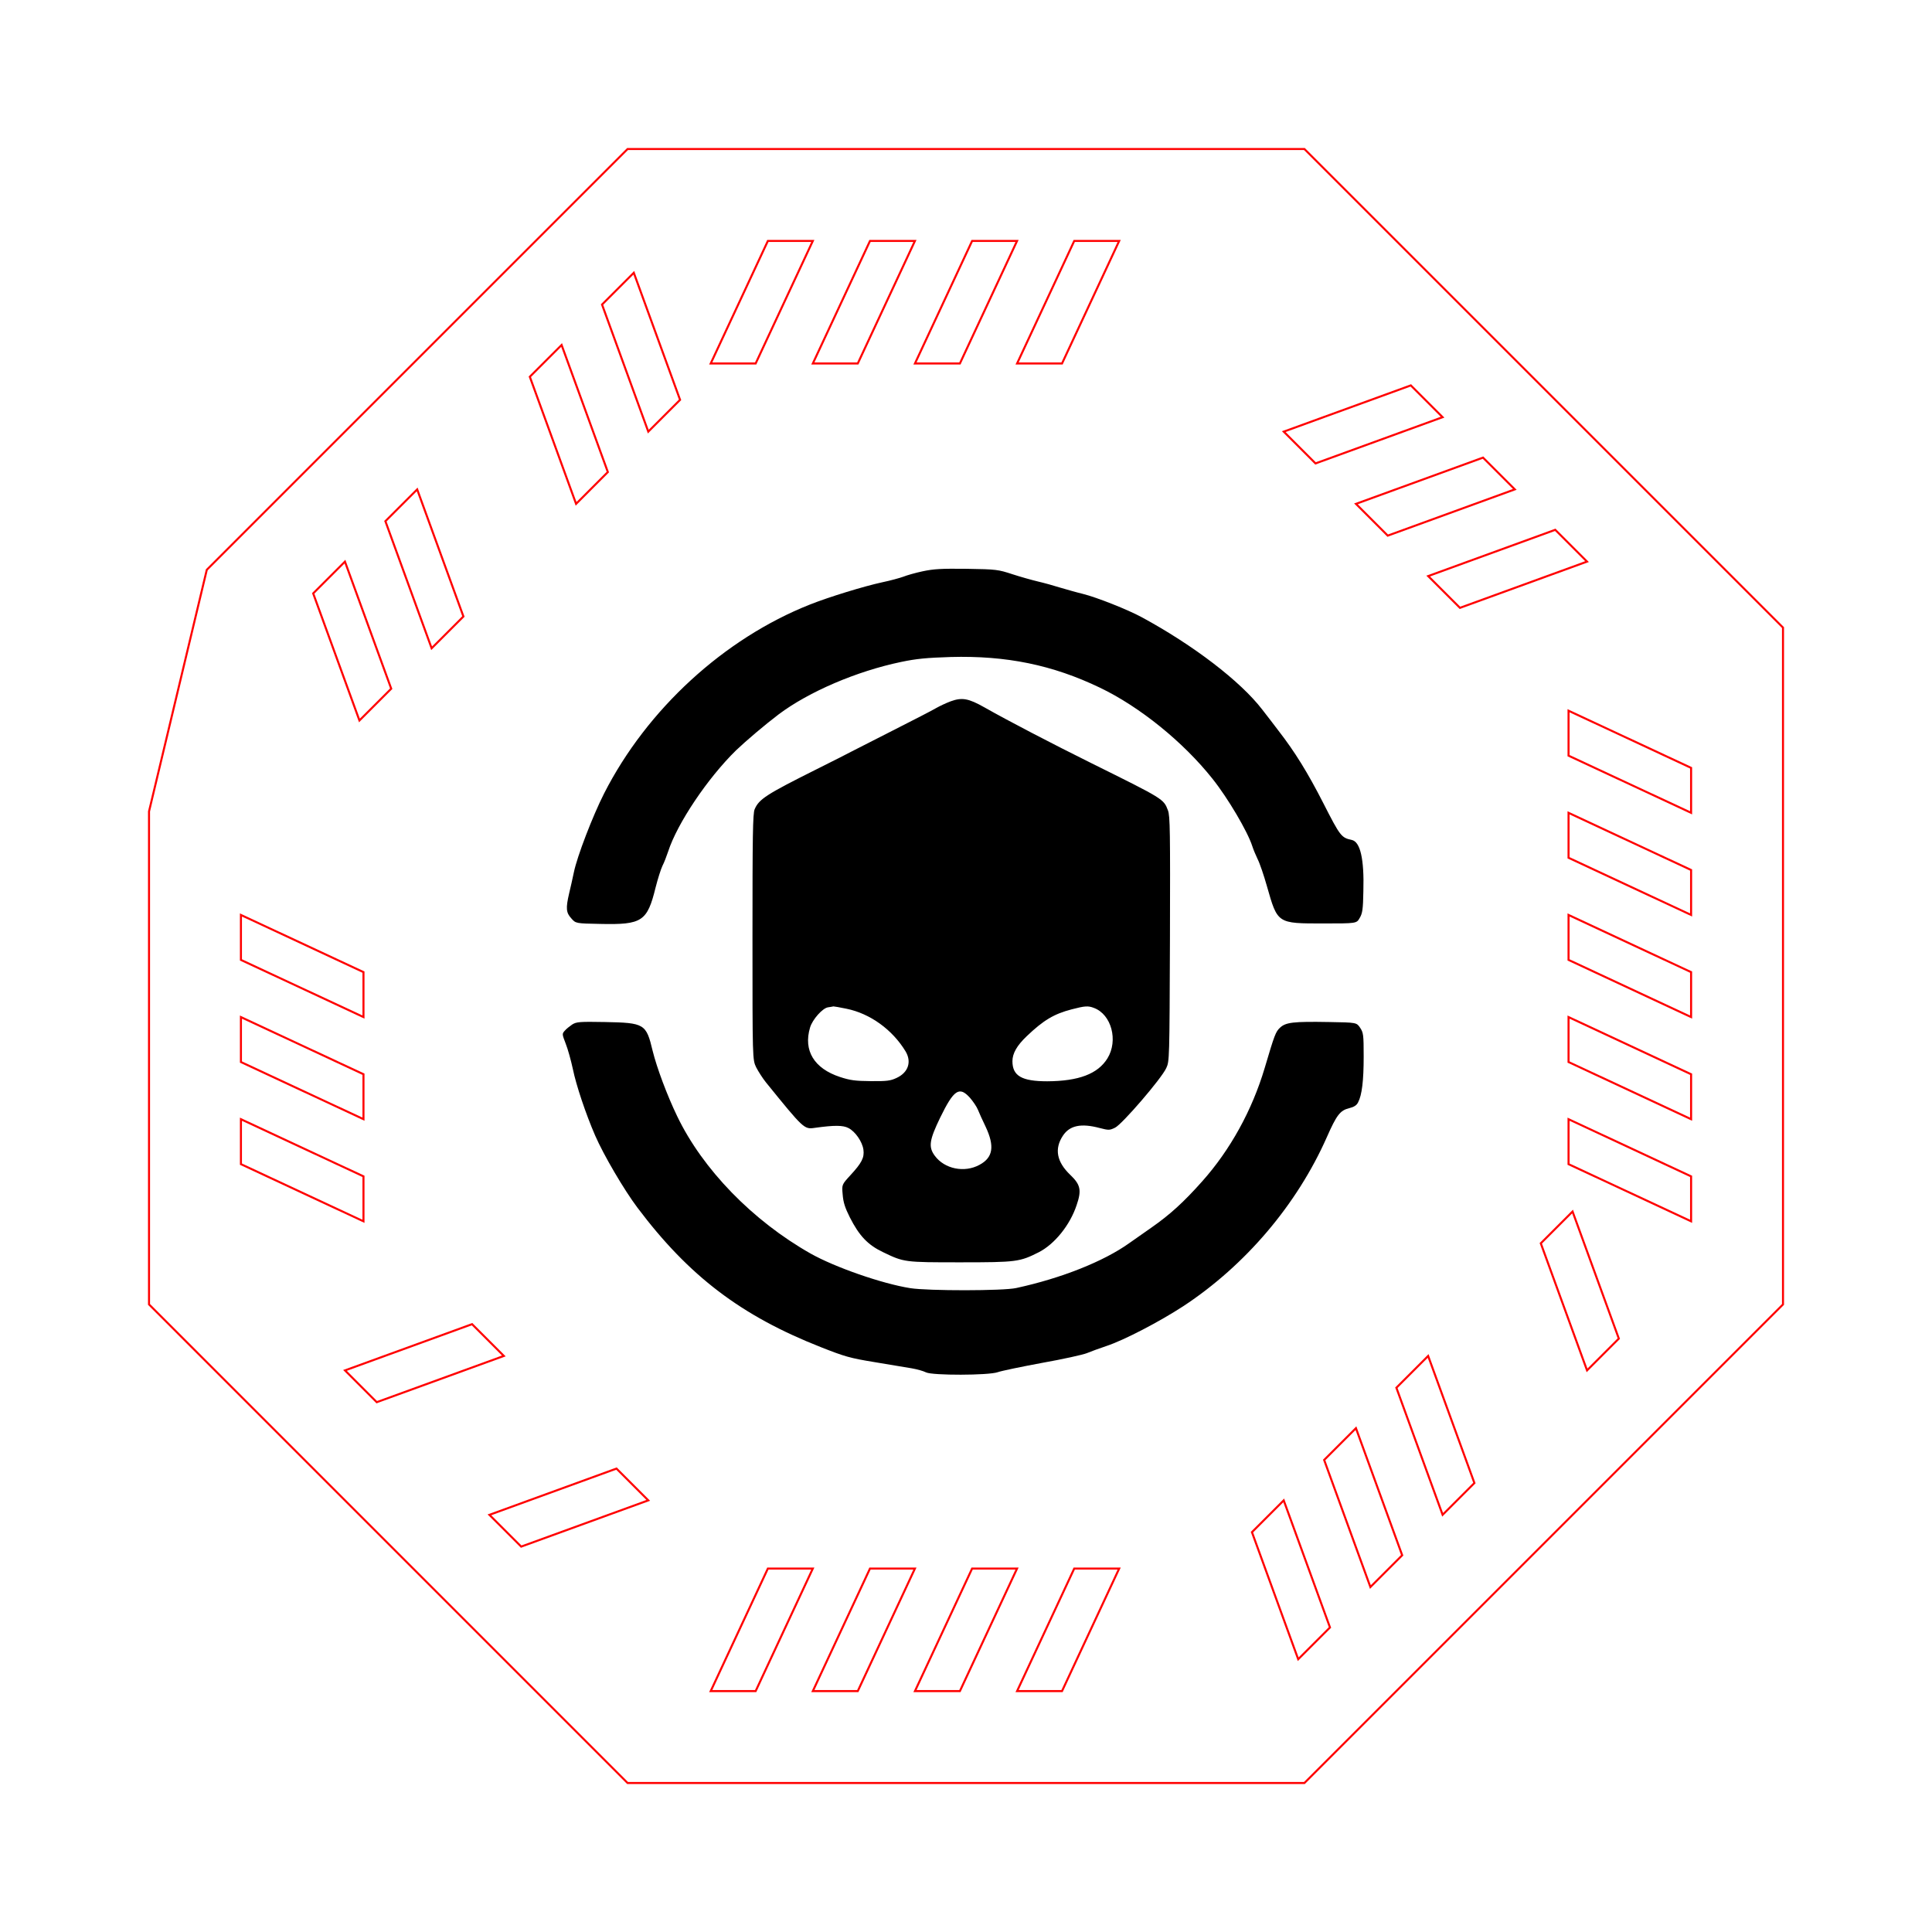
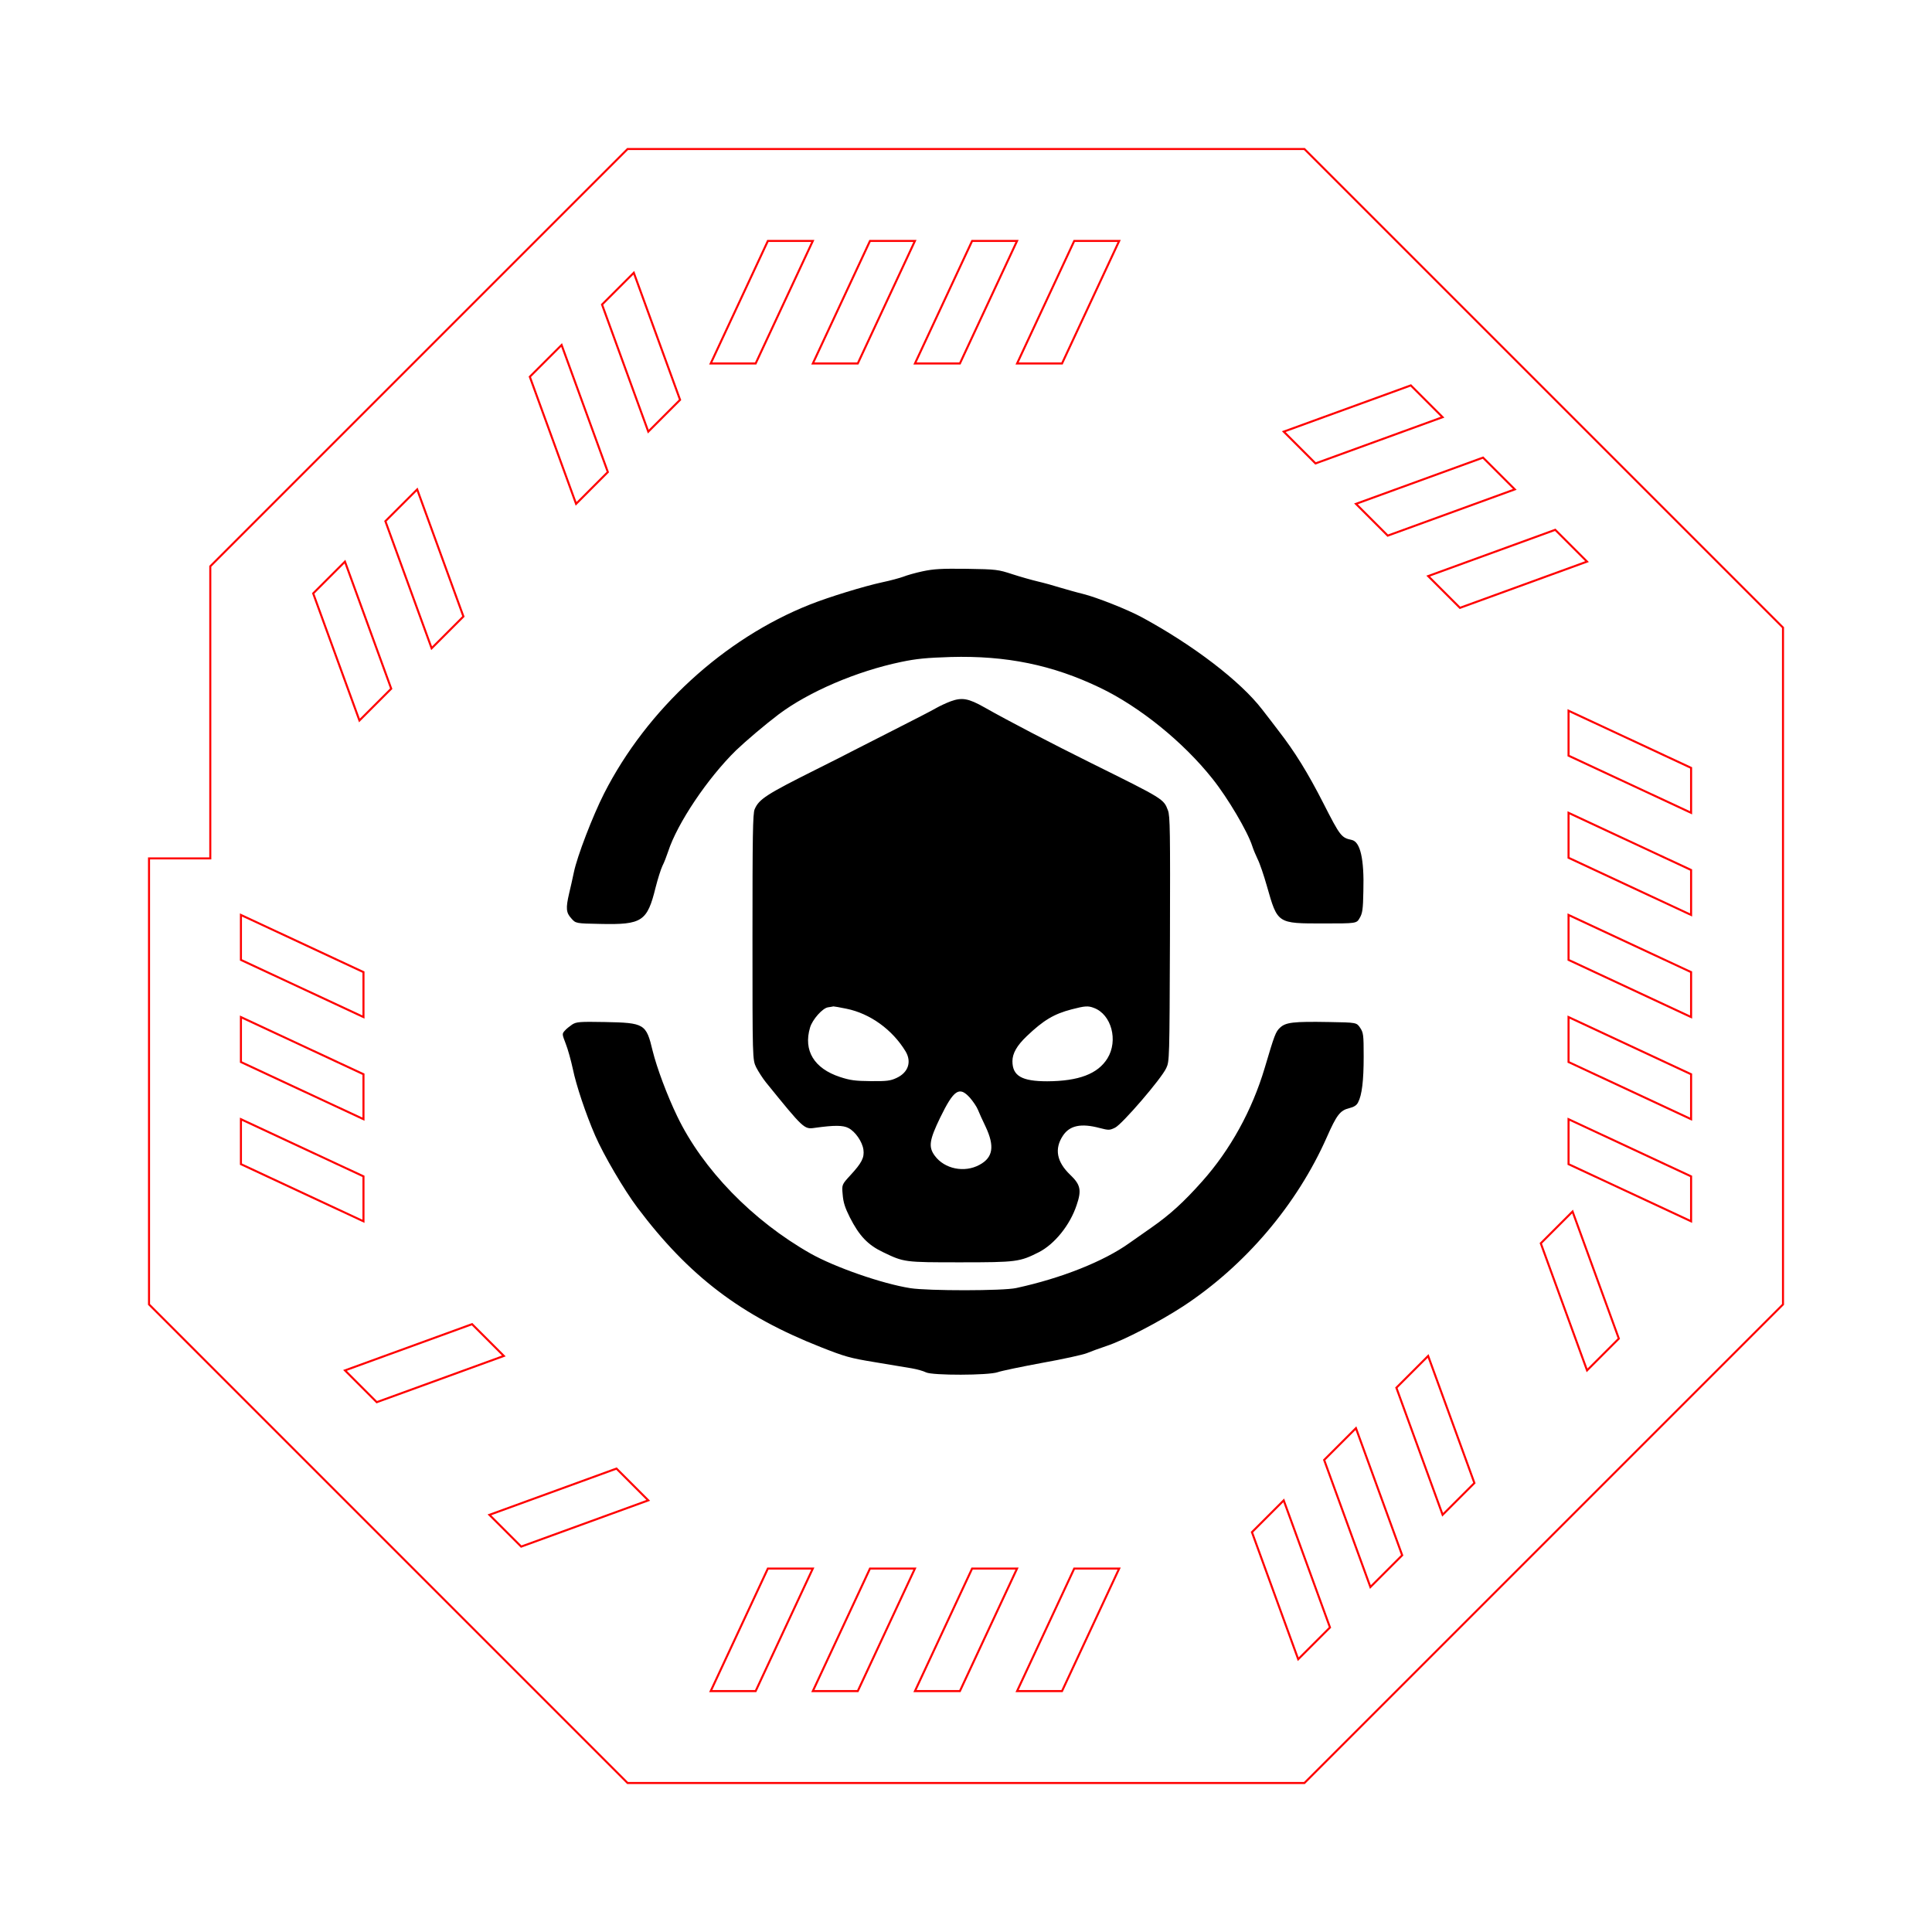
<svg xmlns="http://www.w3.org/2000/svg" width="94.591mm" height="94.591mm" viewBox="0 0 94.591 94.591">
  <style>
  .cut { fill: none; stroke: #ff0000; stroke-width: 0.1; }
  .mark { fill: none; stroke: #0000ff; stroke-width: 0.1; }
</style>
  <g id="F-deadly">
-     <polygon points="30.727,7.296 63.864,7.296 87.296,30.727 87.296,63.864 63.864,87.296 30.727,87.296 7.296,63.864 7.296,39.727 10.124,27.899" class="cut" />
+     <polygon points="30.727,7.296 63.864,7.296 87.296,30.727 87.296,63.864 63.864,87.296 30.727,87.296 7.296,63.864 7.296,42.027 10.296,42.027 10.296,27.727" class="cut" />
    <polygon points="34.797,17.796 36.997,17.796 39.795,11.796 37.595,11.796" class="cut" />
    <polygon points="39.797,17.796 41.997,17.796 44.795,11.796 42.595,11.796" class="cut" />
    <polygon points="44.797,17.796 46.997,17.796 49.795,11.796 47.595,11.796" class="cut" />
    <polygon points="49.797,17.796 51.997,17.796 54.795,11.796 52.595,11.796" class="cut" />
    <polygon points="62.853,21.133 64.408,22.689 70.629,20.425 69.074,18.869" class="cut" />
    <polygon points="66.388,24.669 67.944,26.225 74.165,23.960 72.609,22.405" class="cut" />
    <polygon points="69.924,28.205 71.480,29.760 77.701,27.496 76.145,25.940" class="cut" />
    <polygon points="76.796,34.797 76.796,36.997 82.796,39.795 82.796,37.595" class="cut" />
    <polygon points="76.796,39.797 76.796,41.997 82.796,44.795 82.796,42.595" class="cut" />
    <polygon points="76.796,44.797 76.796,46.997 82.796,49.795 82.796,47.595" class="cut" />
    <polygon points="76.796,49.797 76.796,51.997 82.796,54.795 82.796,52.595" class="cut" />
    <polygon points="76.796,54.797 76.796,56.997 82.796,59.795 82.796,57.595" class="cut" />
    <polygon points="76.993,59.317 75.438,60.873 77.702,67.094 79.258,65.538" class="cut" />
    <polygon points="69.922,66.388 68.367,67.944 70.631,74.165 72.187,72.609" class="cut" />
    <polygon points="66.387,69.924 64.831,71.480 67.095,77.701 68.651,76.145" class="cut" />
    <polygon points="62.851,73.459 61.296,75.015 63.560,81.236 65.116,79.680" class="cut" />
    <polygon points="54.795,76.796 52.595,76.796 49.797,82.796 51.997,82.796" class="cut" />
    <polygon points="49.795,76.796 47.595,76.796 44.797,82.796 46.997,82.796" class="cut" />
    <polygon points="44.795,76.796 42.595,76.796 39.797,82.796 41.997,82.796" class="cut" />
    <polygon points="39.795,76.796 37.595,76.796 34.797,82.796 36.997,82.796" class="cut" />
    <polygon points="31.739,73.458 30.183,71.902 23.962,74.167 25.518,75.722" class="cut" />
    <polygon points="24.668,66.387 23.112,64.831 16.891,67.095 18.446,68.651" class="cut" />
    <polygon points="17.796,59.795 17.796,57.595 11.796,54.797 11.796,56.997" class="cut" />
    <polygon points="17.796,54.795 17.796,52.595 11.796,49.797 11.796,51.997" class="cut" />
    <polygon points="17.796,49.795 17.796,47.595 11.796,44.797 11.796,46.997" class="cut" />
    <polygon points="17.598,35.274 19.154,33.718 16.889,27.497 15.334,29.053" class="cut" />
    <polygon points="21.133,31.739 22.689,30.183 20.425,23.962 18.869,25.518" class="cut" />
    <polygon points="28.205,24.668 29.760,23.112 27.496,16.891 25.940,18.446" class="cut" />
    <polygon points="31.740,21.132 33.296,19.576 31.031,13.355 29.476,14.911" class="cut" />
    <svg x="27.296" y="27.296" width="40.000" height="40.000" viewBox="0 0 528 528">
      <g transform="translate(0,528) scale(0.1,-0.1)" fill="#000000" stroke="none">
        <path d="M2360 5191 c-47 -10 -103 -26 -125 -35 -22 -8 -83 -25 -136 -36 -116 -25 -342 -94 -468 -144 -555 -220 -1053 -677 -1330 -1221 -74 -146 -174 -406 -195 -508 -9 -41 -22 -103 -31 -138 -22 -95 -20 -124 14 -161 29 -33 29 -33 188 -36 270 -6 303 16 357 236 14 55 34 118 44 139 11 21 27 63 37 93 59 182 255 474 439 654 65 62 185 164 276 233 195 146 503 278 790 338 100 21 165 27 320 32 360 10 659 -51 965 -198 257 -123 539 -351 728 -589 99 -124 227 -341 257 -435 7 -22 23 -60 35 -85 13 -25 40 -104 60 -175 69 -242 66 -240 364 -240 215 0 215 0 235 35 18 30 22 56 24 173 6 210 -20 321 -76 332 -66 14 -74 24 -182 236 -102 200 -186 335 -290 469 -27 36 -75 98 -106 138 -141 183 -444 415 -778 596 -90 49 -292 129 -381 151 -38 9 -104 28 -145 40 -41 13 -106 31 -145 40 -38 9 -113 30 -165 47 -92 30 -102 32 -295 35 -166 2 -214 -1 -285 -16z M2542 4351 c-30 -11 -72 -31 -95 -44 -23 -14 -150 -79 -282 -146 -132 -67 -251 -128 -265 -135 -14 -8 -115 -59 -225 -114 -324 -162 -373 -193 -401 -259 -12 -27 -14 -174 -14 -825 0 -793 0 -793 24 -843 14 -27 42 -71 63 -97 244 -301 247 -304 315 -294 129 18 183 17 218 -1 45 -23 90 -89 97 -140 7 -51 -11 -86 -84 -165 -56 -61 -56 -61 -50 -126 4 -50 15 -84 46 -146 61 -120 116 -178 214 -225 137 -66 138 -66 502 -66 362 0 382 3 505 65 102 52 202 175 245 305 33 96 25 132 -41 195 -88 84 -104 168 -48 253 44 67 118 82 238 50 58 -15 64 -15 99 2 45 21 300 317 331 385 21 44 21 57 24 835 2 694 1 795 -13 831 -28 74 -27 73 -495 305 -248 123 -535 272 -690 360 -104 59 -146 66 -218 40z m-675 -1987 c153 -31 297 -135 382 -275 41 -68 18 -137 -57 -172 -40 -19 -64 -22 -167 -21 -101 1 -133 5 -200 27 -167 55 -237 171 -193 319 15 52 81 126 116 131 15 2 31 5 35 6 4 0 42 -6 84 -15z m1600 5 c113 -42 158 -211 87 -326 -62 -100 -185 -147 -389 -148 -165 0 -225 35 -225 130 0 50 29 101 92 161 109 104 176 144 291 174 85 22 106 24 144 9z m-802 -580 c20 -23 44 -58 52 -78 8 -20 30 -69 50 -110 59 -126 48 -199 -40 -246 -97 -53 -226 -27 -289 59 -42 57 -35 101 35 246 88 180 123 205 192 129z M95 2262 c-16 -11 -38 -28 -48 -40 -18 -20 -18 -22 6 -84 14 -35 34 -108 46 -163 21 -104 84 -292 144 -430 55 -127 188 -353 273 -466 333 -443 671 -700 1188 -903 152 -60 186 -70 345 -96 97 -16 205 -34 240 -40 35 -6 77 -18 92 -26 41 -21 406 -20 464 1 22 8 151 35 286 60 135 24 266 53 290 63 24 10 81 31 126 46 115 38 343 157 498 258 401 264 734 656 927 1092 63 143 86 173 144 187 32 8 49 19 58 38 25 47 36 141 36 296 0 142 -2 154 -23 186 -23 34 -23 34 -202 37 -230 4 -278 -2 -315 -36 -29 -27 -36 -46 -100 -262 -81 -272 -222 -528 -403 -731 -119 -134 -209 -216 -328 -299 -57 -40 -122 -85 -144 -101 -165 -118 -439 -227 -730 -290 -83 -19 -570 -19 -685 -1 -183 29 -487 135 -645 224 -374 212 -697 544 -862 888 -65 135 -131 312 -158 421 -42 176 -52 182 -310 187 -163 3 -183 1 -210 -16z" />
      </g>
    </svg>
  </g>
</svg>
